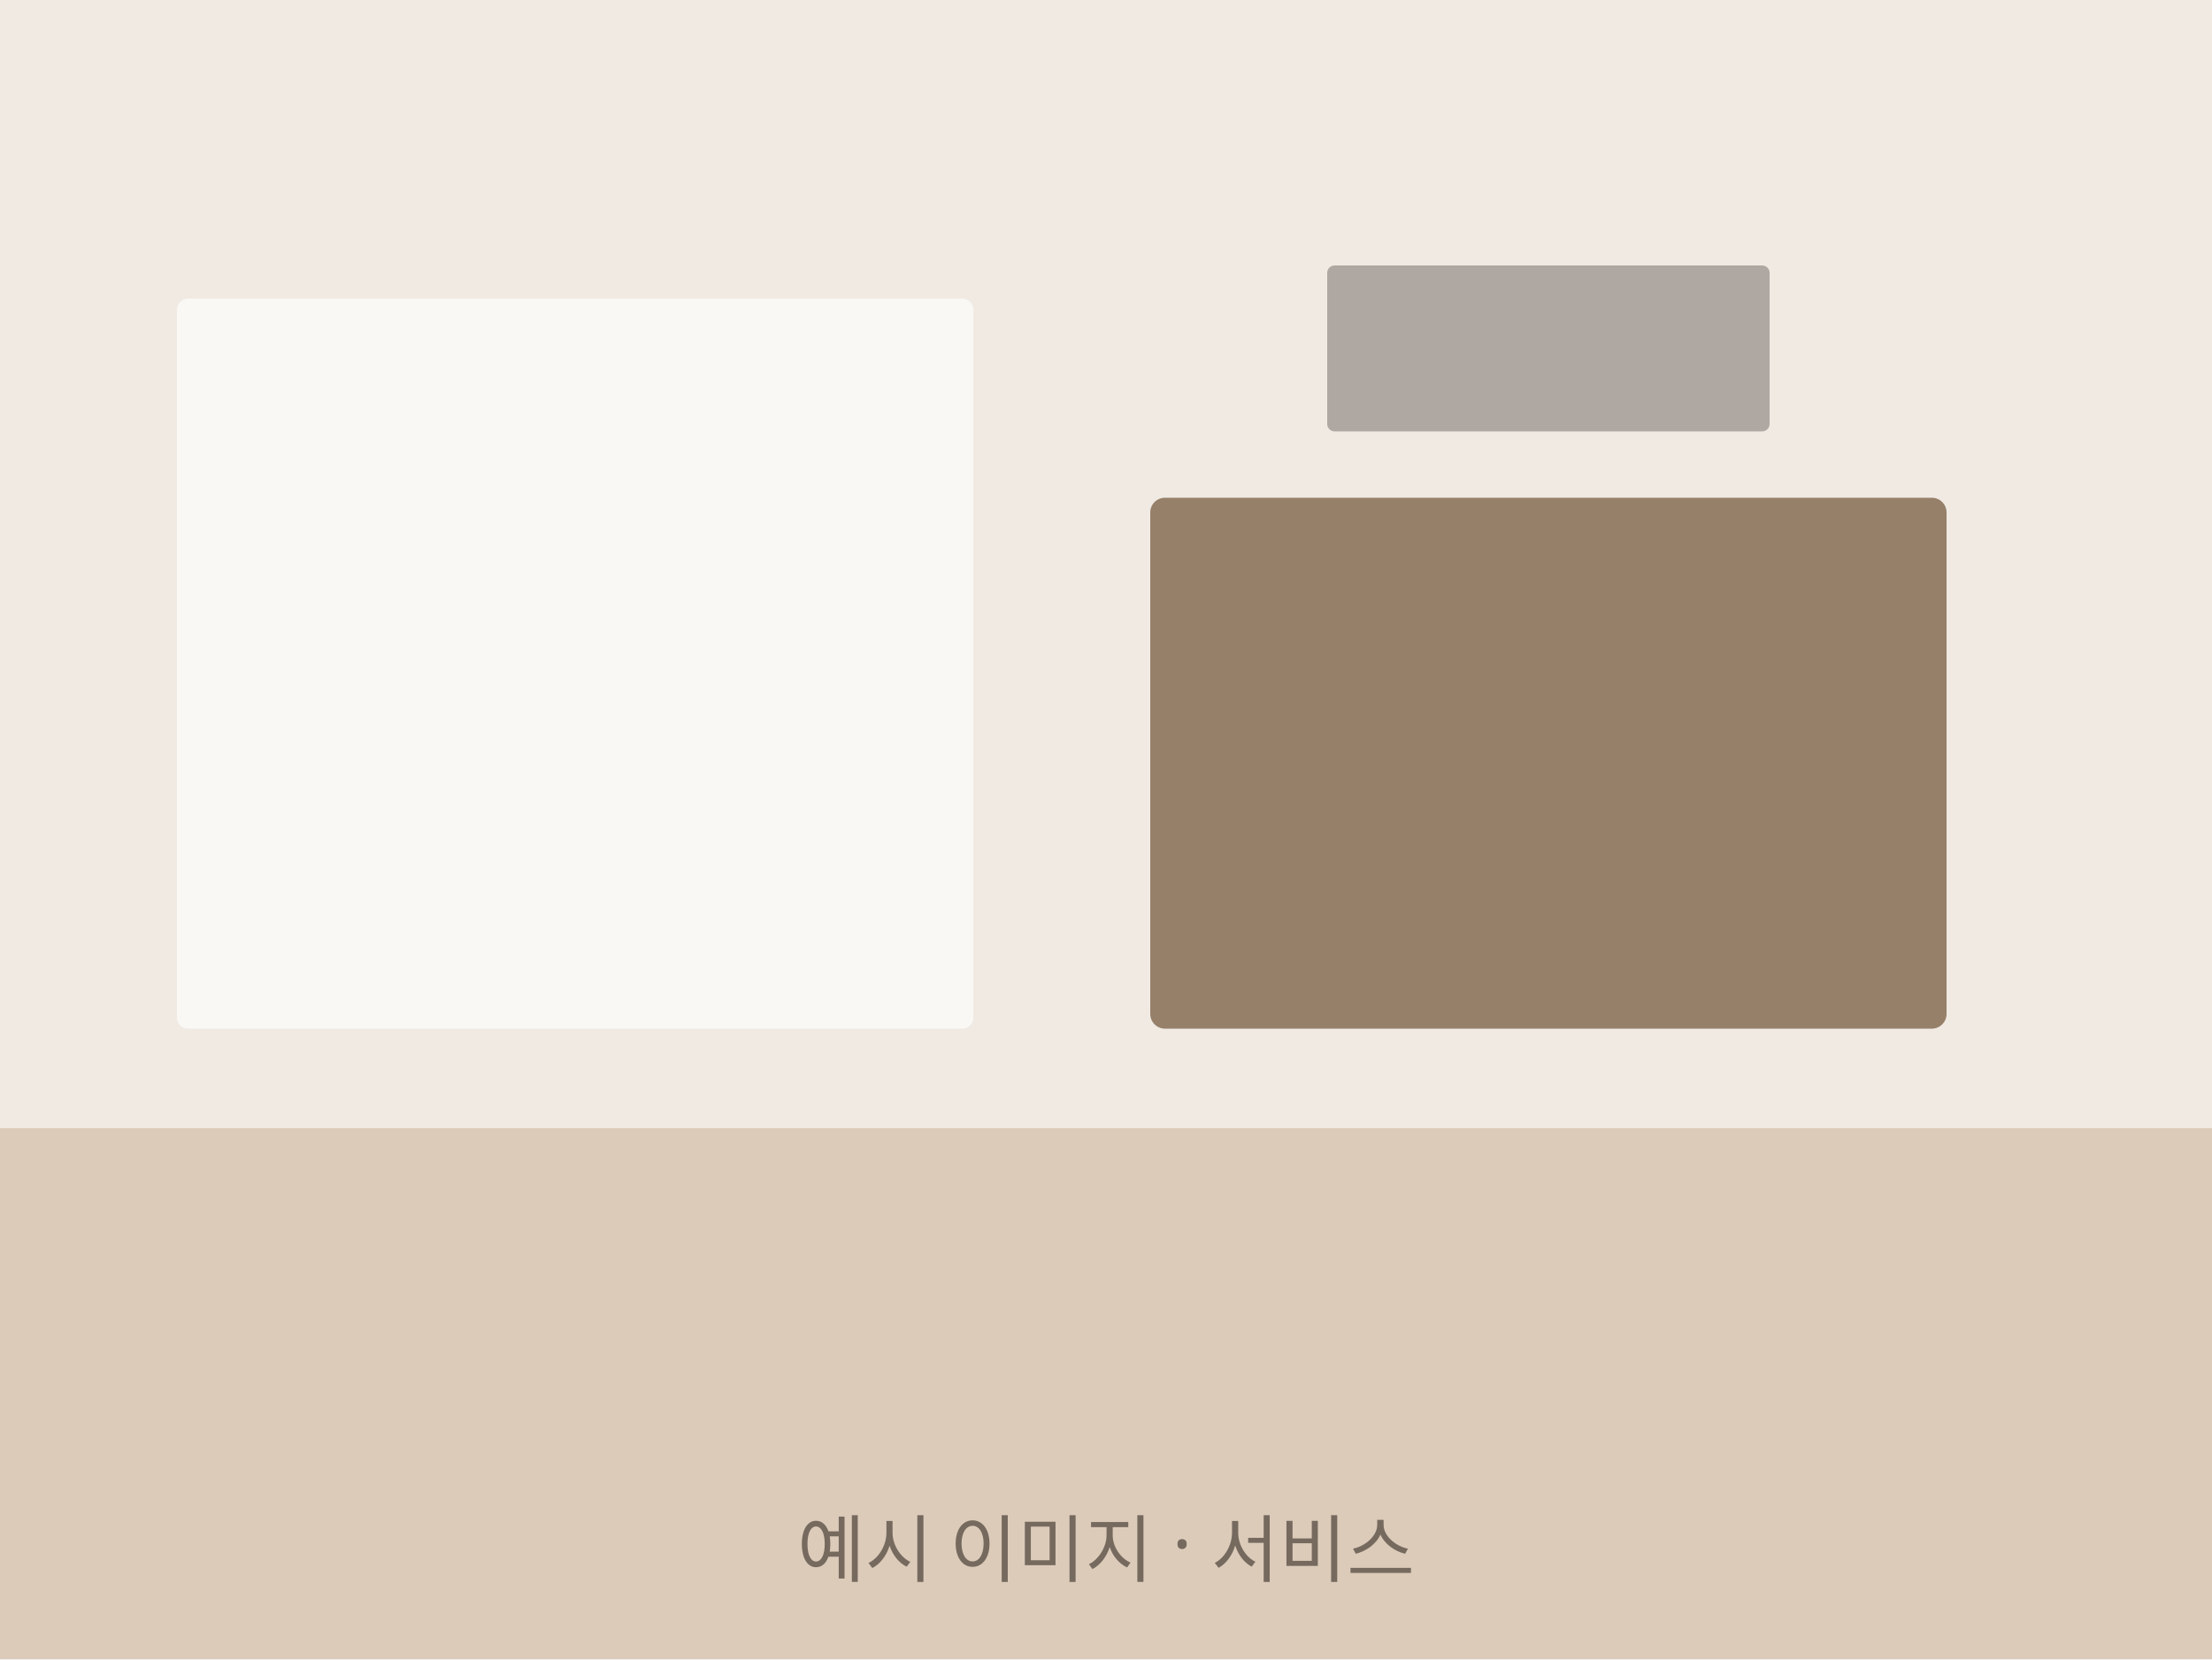
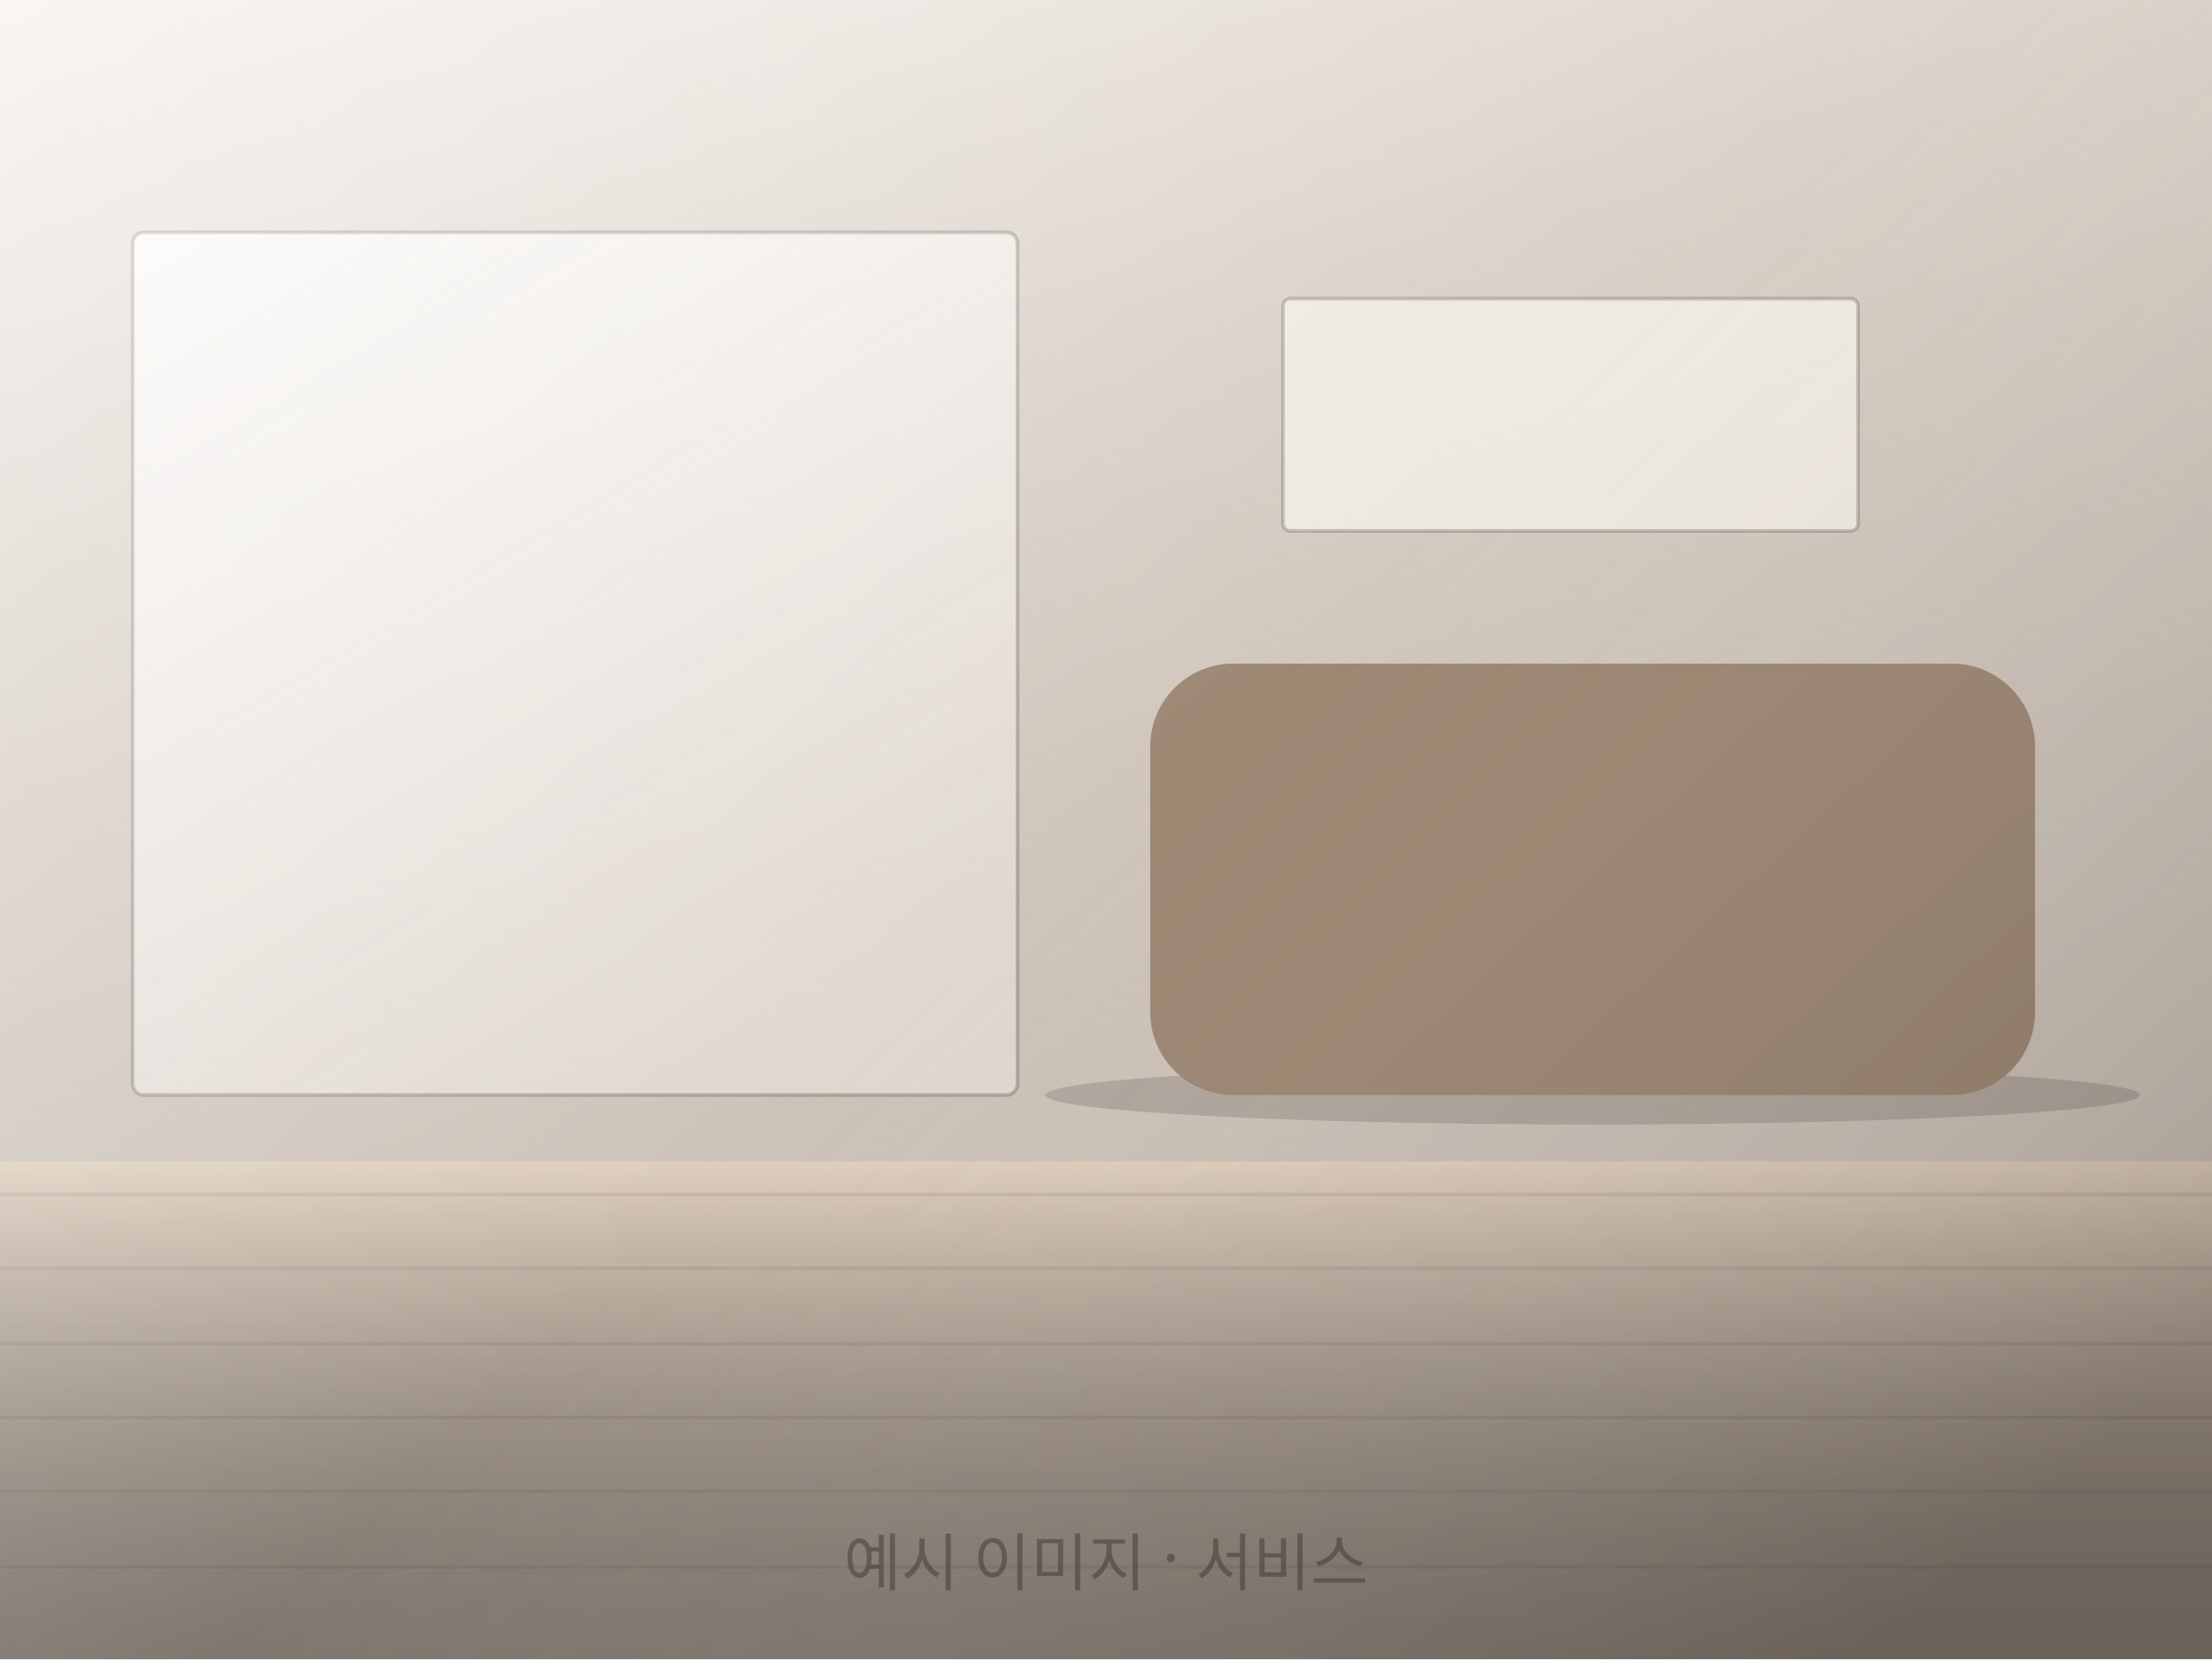
<svg xmlns="http://www.w3.org/2000/svg" viewBox="0 0 1200 900" width="1200" height="900" role="img" aria-label="예시 이미지 · 서비스">
-   <rect width="1200" height="900" fill="#F0EAE3" />
-   <rect y="612" width="1200" height="288" fill="#DCCBB9" />
-   <rect x="96" y="162" width="432" height="396" rx="6" fill="#FFFFFF" opacity=".66" />
-   <rect x="624" y="270" width="432" height="288" rx="8" fill="#96806A" />
-   <rect x="720" y="144" width="240" height="90" rx="4" fill="#372F28" opacity=".35" />
-   <text x="600" y="855" text-anchor="middle" font-family="sans-serif" font-size="40" fill="#372F28" opacity=".62">예시 이미지 · 서비스</text>
+   <defs>
+     <linearGradient id="wall4" x1="0" y1="0" x2="0.35" y2="1">
+       <stop offset="0" stop-color="#F0EAE3" />
+       <stop offset="1" stop-color="#96806A" stop-opacity=".45" />
+     </linearGradient>
+     <linearGradient id="floor4" x1="0" y1="0" x2="0" y2="1">
+       <stop offset="0" stop-color="#DCCBB9" />
+       <stop offset="1" stop-color="#372F28" stop-opacity=".55" />
+     </linearGradient>
+     <linearGradient id="light4" x1="0" y1="0" x2="1" y2="0.8">
+       <stop offset="0" stop-color="#ffffff" stop-opacity=".55" />
+       <stop offset=".55" stop-color="#ffffff" stop-opacity=".06" />
+       <stop offset="1" stop-color="#372F28" stop-opacity=".22" />
+     </linearGradient>
+     <linearGradient id="glass4" x1="0" y1="0" x2="0.6" y2="1">
+       <stop offset="0" stop-color="#ffffff" stop-opacity=".92" />
+       <stop offset="1" stop-color="#F0EAE3" stop-opacity=".6" />
+     </linearGradient>
+     <radialGradient id="lamp4" cx=".5" cy=".5" r=".5">
+       <stop offset="0" stop-color="#ffe9c4" stop-opacity=".95" />
+       <stop offset="1" stop-color="#ffe9c4" stop-opacity="0" />
+     </radialGradient>
+   </defs>
+   <rect width="1200" height="900" fill="url(#wall4)" />
+   <rect y="630" width="1200" height="270" fill="url(#floor4)" />
+   <rect x="72" y="126" width="480" height="468" rx="6" fill="url(#glass4)" opacity=".85" />
+   <rect x="72" y="126" width="480" height="468" rx="6" fill="none" stroke="#372F28" stroke-opacity=".28" stroke-width="2" />
+   <ellipse cx="864" cy="594" rx="297" ry="16" fill="#372F28" opacity=".20" />
+   <rect x="624" y="360" width="480" height="234" rx="45" fill="#96806A" />
+   <rect x="696" y="162" width="312" height="126" rx="4" fill="#F0EAE3" opacity=".9" />
+   <rect x="696" y="162" width="312" height="126" rx="4" fill="none" stroke="#372F28" stroke-opacity=".25" stroke-width="2" />
+   <line x1="0" y1="648" x2="1200" y2="648" stroke="#372F28" stroke-opacity=".10" stroke-width="2" />
+   <line x1="0" y1="688" x2="1200" y2="688" stroke="#372F28" stroke-opacity=".10" stroke-width="2" />
+   <line x1="0" y1="729" x2="1200" y2="729" stroke="#372F28" stroke-opacity=".10" stroke-width="2" />
+   <line x1="0" y1="769" x2="1200" y2="769" stroke="#372F28" stroke-opacity=".10" stroke-width="2" />
+   <line x1="0" y1="809" x2="1200" y2="809" stroke="#372F28" stroke-opacity=".10" stroke-width="2" />
+   <line x1="0" y1="850" x2="1200" y2="850" stroke="#372F28" stroke-opacity=".10" stroke-width="2" />
+   <rect width="1200" height="900" fill="url(#light4)" />
+   <text x="600" y="860" text-anchor="middle" font-family="sans-serif" font-size="34" fill="#372F28" opacity=".45">예시 이미지 · 서비스</text>
</svg>
